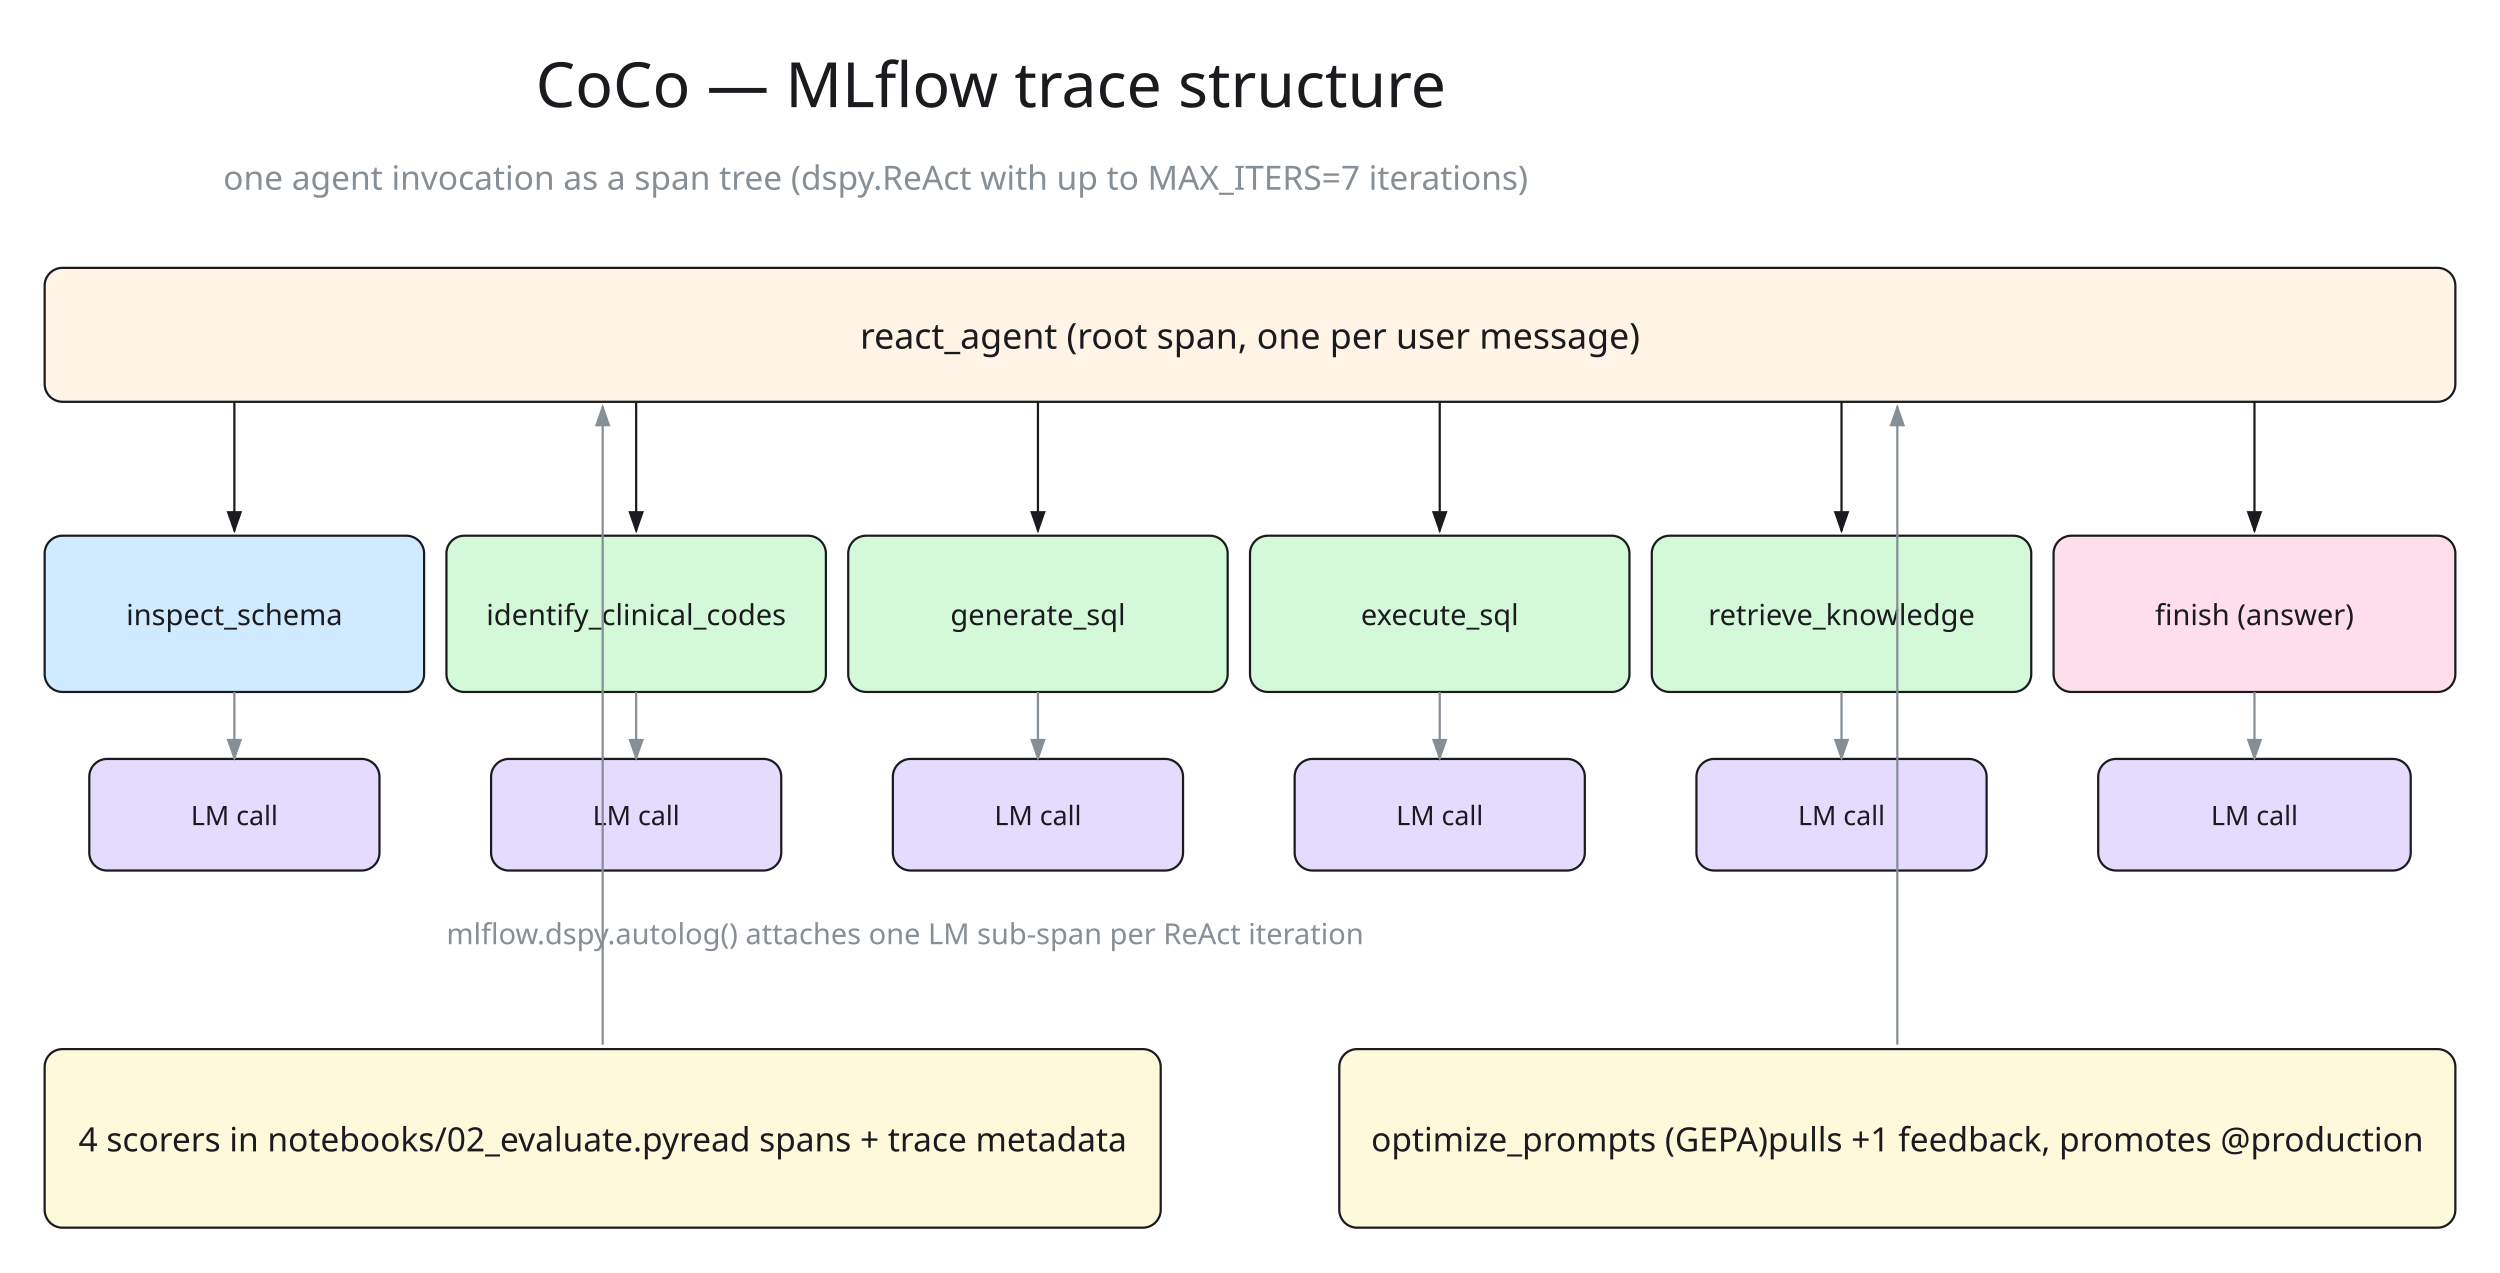
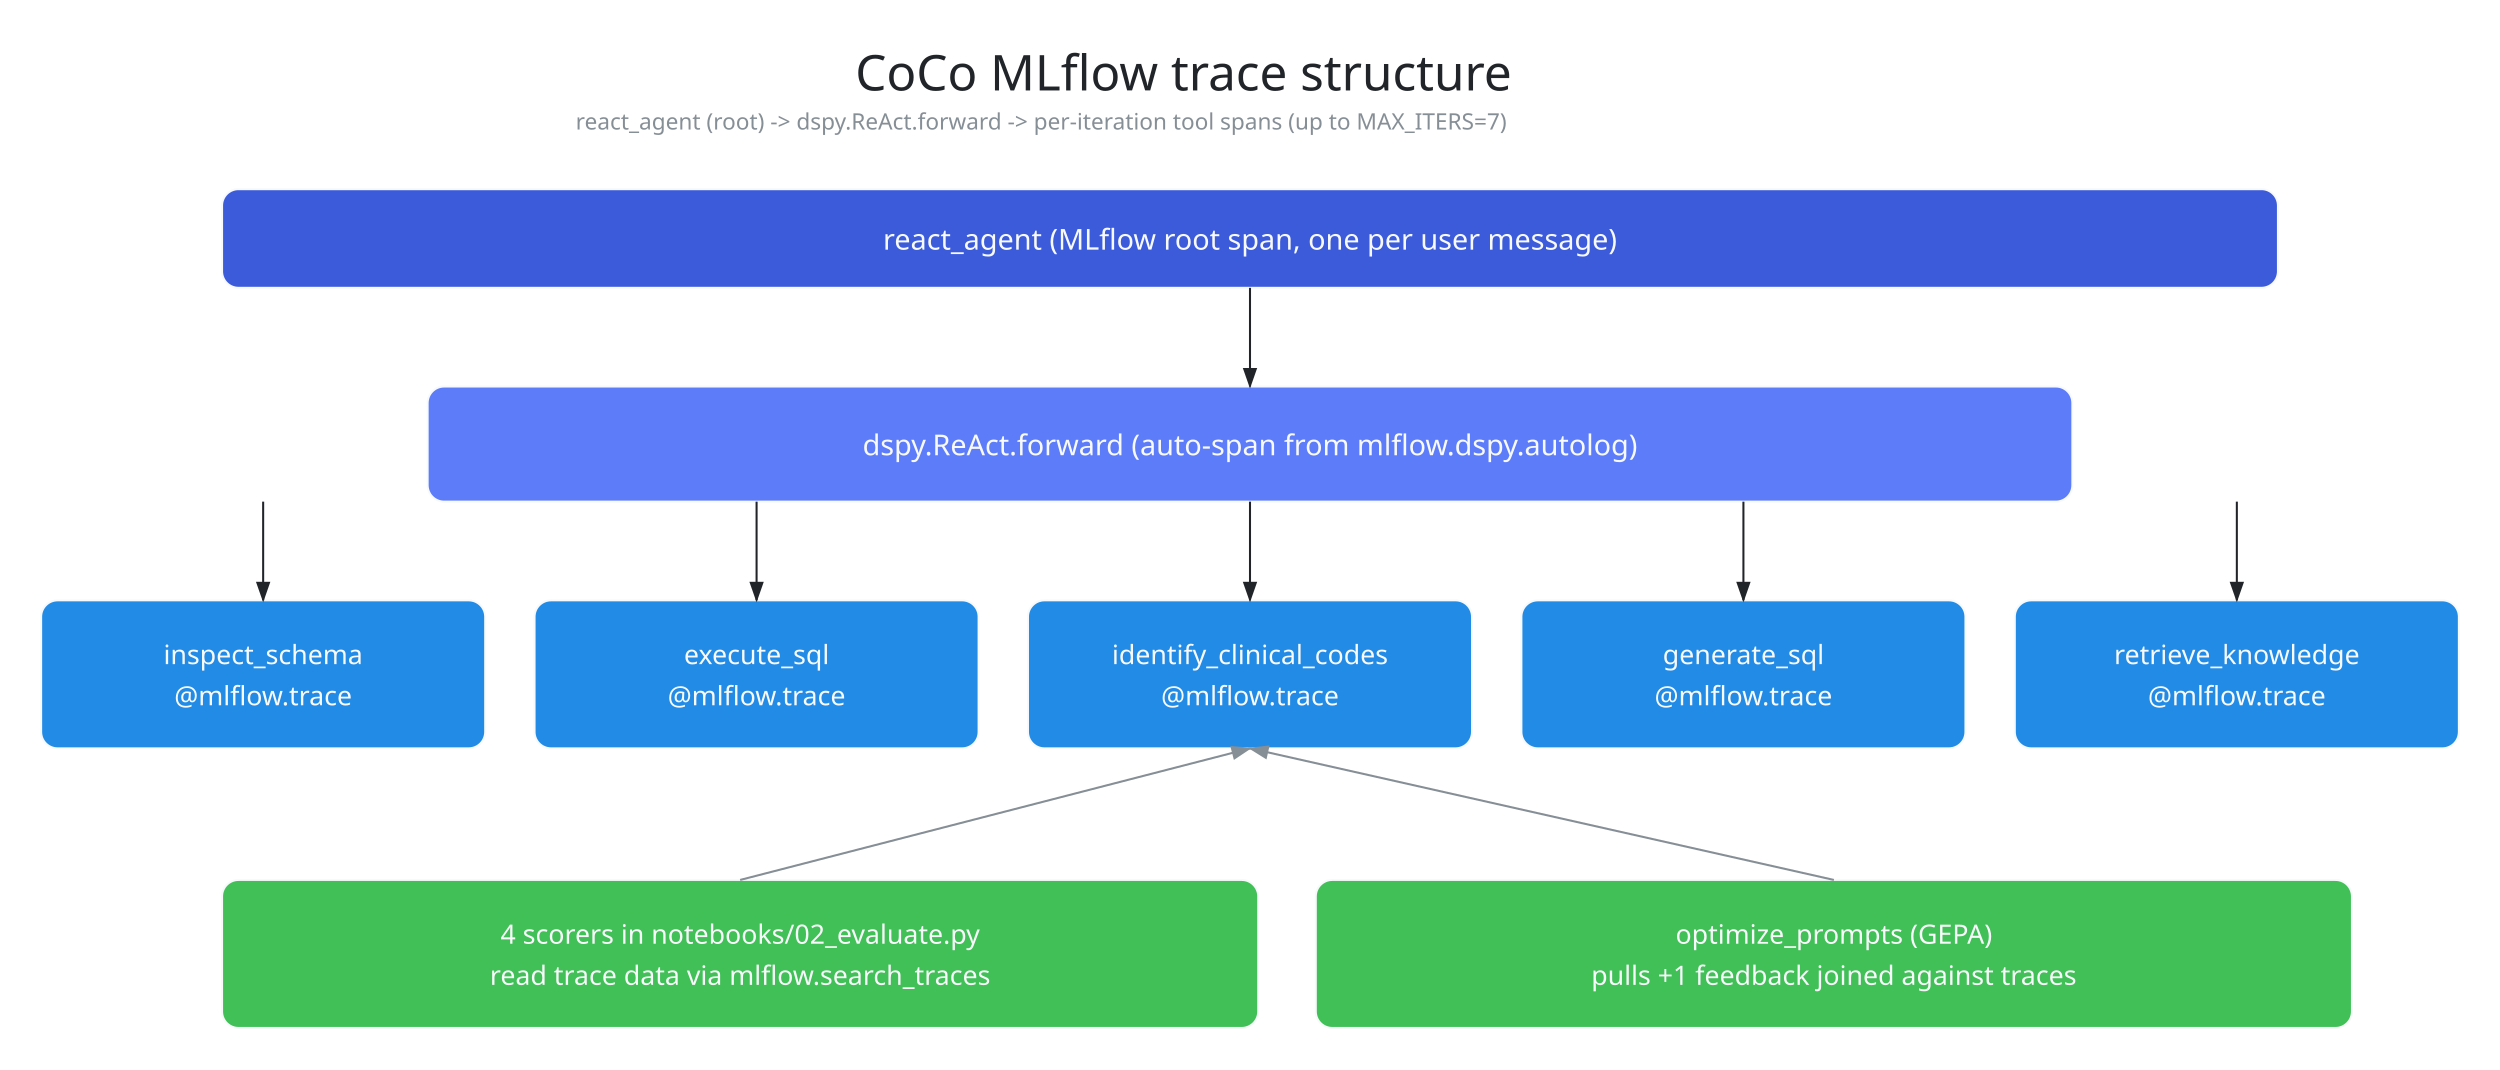
- <svg xmlns="http://www.w3.org/2000/svg" width="1120" height="570" viewBox="80 0 1120 570">
+ <svg xmlns="http://www.w3.org/2000/svg" width="1216" height="520" viewBox="-8 -4 1216 520">
  <defs>
-     <marker id="arrow-1b1b1f" markerWidth="10" markerHeight="7" refX="9" refY="3.5" orient="auto">
-       <polygon points="0 0, 10 3.5, 0 7" fill="#1b1b1f" />
+     <marker id="arrow-212529" markerWidth="10" markerHeight="7" refX="9" refY="3.5" orient="auto">
+       <polygon points="0 0, 10 3.5, 0 7" fill="#212529" />
    </marker>
    <marker id="arrow-868e96" markerWidth="10" markerHeight="7" refX="9" refY="3.5" orient="auto">
      <polygon points="0 0, 10 3.5, 0 7" fill="#868e96" />
    </marker>
    <style>text { font-family: "Segoe UI", system-ui, -apple-system, sans-serif; }</style>
  </defs>
-   <text x="320" y="48" font-size="28" fill="#1b1b1f">CoCo — MLflow trace structure</text>
-   <text x="180" y="85" font-size="15" fill="#868e96">one agent invocation as a span tree (dspy.ReAct with up to MAX_ITERS=7 iterations)</text>
-   <rect x="100" y="120" width="1080" height="60" rx="8" stroke="#1b1b1f" fill="#fff4e6" stroke-width="1" />
-   <text x="640" y="150" font-size="16" fill="#1b1b1f" text-anchor="middle" dominant-baseline="central">react_agent  (root span, one per user message)</text>
-   <rect x="100" y="240" width="170" height="70" rx="8" stroke="#1b1b1f" fill="#d0ebff" stroke-width="1" />
-   <text x="185" y="275" font-size="13" fill="#1b1b1f" text-anchor="middle" dominant-baseline="central">inspect_schema</text>
-   <rect x="280" y="240" width="170" height="70" rx="8" stroke="#1b1b1f" fill="#d3f9d8" stroke-width="1" />
-   <text x="365" y="275" font-size="13" fill="#1b1b1f" text-anchor="middle" dominant-baseline="central">identify_clinical_codes</text>
-   <rect x="460" y="240" width="170" height="70" rx="8" stroke="#1b1b1f" fill="#d3f9d8" stroke-width="1" />
-   <text x="545" y="275" font-size="13" fill="#1b1b1f" text-anchor="middle" dominant-baseline="central">generate_sql</text>
-   <rect x="640" y="240" width="170" height="70" rx="8" stroke="#1b1b1f" fill="#d3f9d8" stroke-width="1" />
-   <text x="725" y="275" font-size="13" fill="#1b1b1f" text-anchor="middle" dominant-baseline="central">execute_sql</text>
-   <rect x="820" y="240" width="170" height="70" rx="8" stroke="#1b1b1f" fill="#d3f9d8" stroke-width="1" />
-   <text x="905" y="275" font-size="13" fill="#1b1b1f" text-anchor="middle" dominant-baseline="central">retrieve_knowledge</text>
-   <rect x="1000" y="240" width="180" height="70" rx="8" stroke="#1b1b1f" fill="#ffdeeb" stroke-width="1" />
-   <text x="1090" y="275" font-size="13" fill="#1b1b1f" text-anchor="middle" dominant-baseline="central">finish (answer)</text>
-   <path d="M 185 180 L 185 238" stroke="#1b1b1f" fill="none" stroke-width="1" marker-end="url(#arrow-1b1b1f)" />
-   <path d="M 365 180 L 365 238" stroke="#1b1b1f" fill="none" stroke-width="1" marker-end="url(#arrow-1b1b1f)" />
-   <path d="M 545 180 L 545 238" stroke="#1b1b1f" fill="none" stroke-width="1" marker-end="url(#arrow-1b1b1f)" />
-   <path d="M 725 180 L 725 238" stroke="#1b1b1f" fill="none" stroke-width="1" marker-end="url(#arrow-1b1b1f)" />
-   <path d="M 905 180 L 905 238" stroke="#1b1b1f" fill="none" stroke-width="1" marker-end="url(#arrow-1b1b1f)" />
-   <path d="M 1090 180 L 1090 238" stroke="#1b1b1f" fill="none" stroke-width="1" marker-end="url(#arrow-1b1b1f)" />
-   <rect x="120" y="340" width="130" height="50" rx="8" stroke="#1b1b1f" fill="#e5dbff" stroke-width="1" />
-   <text x="185" y="365" font-size="12" fill="#1b1b1f" text-anchor="middle" dominant-baseline="central">LM call</text>
-   <rect x="300" y="340" width="130" height="50" rx="8" stroke="#1b1b1f" fill="#e5dbff" stroke-width="1" />
-   <text x="365" y="365" font-size="12" fill="#1b1b1f" text-anchor="middle" dominant-baseline="central">LM call</text>
-   <rect x="480" y="340" width="130" height="50" rx="8" stroke="#1b1b1f" fill="#e5dbff" stroke-width="1" />
-   <text x="545" y="365" font-size="12" fill="#1b1b1f" text-anchor="middle" dominant-baseline="central">LM call</text>
-   <rect x="660" y="340" width="130" height="50" rx="8" stroke="#1b1b1f" fill="#e5dbff" stroke-width="1" />
-   <text x="725" y="365" font-size="12" fill="#1b1b1f" text-anchor="middle" dominant-baseline="central">LM call</text>
-   <rect x="840" y="340" width="130" height="50" rx="8" stroke="#1b1b1f" fill="#e5dbff" stroke-width="1" />
-   <text x="905" y="365" font-size="12" fill="#1b1b1f" text-anchor="middle" dominant-baseline="central">LM call</text>
-   <rect x="1020" y="340" width="140" height="50" rx="8" stroke="#1b1b1f" fill="#e5dbff" stroke-width="1" />
-   <text x="1090" y="365" font-size="12" fill="#1b1b1f" text-anchor="middle" dominant-baseline="central">LM call</text>
-   <path d="M 185 310 L 185 340" stroke="#868e96" fill="none" stroke-width="1" marker-end="url(#arrow-868e96)" />
-   <path d="M 365 310 L 365 340" stroke="#868e96" fill="none" stroke-width="1" marker-end="url(#arrow-868e96)" />
-   <path d="M 545 310 L 545 340" stroke="#868e96" fill="none" stroke-width="1" marker-end="url(#arrow-868e96)" />
-   <path d="M 725 310 L 725 340" stroke="#868e96" fill="none" stroke-width="1" marker-end="url(#arrow-868e96)" />
-   <path d="M 905 310 L 905 340" stroke="#868e96" fill="none" stroke-width="1" marker-end="url(#arrow-868e96)" />
-   <path d="M 1090 310 L 1090 340" stroke="#868e96" fill="none" stroke-width="1" marker-end="url(#arrow-868e96)" />
-   <text x="280" y="423" font-size="13" fill="#868e96">mlflow.dspy.autolog() attaches one LM sub-span per ReAct iteration</text>
-   <rect x="100" y="470" width="500" height="80" rx="8" stroke="#1b1b1f" fill="#fff9db" stroke-width="1" />
-   <text x="350" y="510" font-size="15" fill="#1b1b1f" text-anchor="middle" dominant-baseline="central">4 scorers in notebooks/02_evaluate.py
- read spans + trace metadata</text>
-   <rect x="680" y="470" width="500" height="80" rx="8" stroke="#1b1b1f" fill="#fff9db" stroke-width="1" />
-   <text x="930" y="510" font-size="15" fill="#1b1b1f" text-anchor="middle" dominant-baseline="central">optimize_prompts (GEPA)
- pulls +1 feedback, promotes @production</text>
-   <path d="M 350 468 L 350 182" stroke="#868e96" fill="none" stroke-width="1" marker-end="url(#arrow-868e96)" />
-   <path d="M 930 468 L 930 182" stroke="#868e96" fill="none" stroke-width="1" marker-end="url(#arrow-868e96)" />
+   <text x="408" y="40" font-size="24" fill="#212529">CoCo MLflow trace structure</text>
+   <text x="272" y="59" font-size="11" fill="#868e96">react_agent (root) -&gt; dspy.ReAct.forward -&gt; per-iteration tool spans (up to MAX_ITERS=7)</text>
+   <rect x="100" y="88" width="1000" height="48" rx="8" stroke="#f8f9fa" fill="#3b5bdb" stroke-width="1" />
+   <text x="600" y="112" font-size="14" fill="#f8f9fa" text-anchor="middle" dominant-baseline="central">react_agent  (MLflow root span, one per user message)</text>
+   <rect x="200" y="184" width="800" height="56" rx="8" stroke="#f8f9fa" fill="#5c7cfa" stroke-width="1" />
+   <text x="600" y="212" font-size="14" fill="#f8f9fa" text-anchor="middle" dominant-baseline="central">dspy.ReAct.forward  (auto-span from mlflow.dspy.autolog)</text>
+   <rect x="12" y="288" width="216" height="72" rx="8" stroke="#f8f9fa" fill="#228be6" stroke-width="1" />
+   <text x="120" y="314" font-size="13" fill="#f8f9fa" text-anchor="middle" dominant-baseline="central">inspect_schema</text>
+   <text x="120" y="334" font-size="13" fill="#f8f9fa" text-anchor="middle" dominant-baseline="central">@mlflow.trace</text>
+   <rect x="252" y="288" width="216" height="72" rx="8" stroke="#f8f9fa" fill="#228be6" stroke-width="1" />
+   <text x="360" y="314" font-size="13" fill="#f8f9fa" text-anchor="middle" dominant-baseline="central">execute_sql</text>
+   <text x="360" y="334" font-size="13" fill="#f8f9fa" text-anchor="middle" dominant-baseline="central">@mlflow.trace</text>
+   <rect x="492" y="288" width="216" height="72" rx="8" stroke="#f8f9fa" fill="#228be6" stroke-width="1" />
+   <text x="600" y="314" font-size="13" fill="#f8f9fa" text-anchor="middle" dominant-baseline="central">identify_clinical_codes</text>
+   <text x="600" y="334" font-size="13" fill="#f8f9fa" text-anchor="middle" dominant-baseline="central">@mlflow.trace</text>
+   <rect x="732" y="288" width="216" height="72" rx="8" stroke="#f8f9fa" fill="#228be6" stroke-width="1" />
+   <text x="840" y="314" font-size="13" fill="#f8f9fa" text-anchor="middle" dominant-baseline="central">generate_sql</text>
+   <text x="840" y="334" font-size="13" fill="#f8f9fa" text-anchor="middle" dominant-baseline="central">@mlflow.trace</text>
+   <rect x="972" y="288" width="216" height="72" rx="8" stroke="#f8f9fa" fill="#228be6" stroke-width="1" />
+   <text x="1080" y="314" font-size="13" fill="#f8f9fa" text-anchor="middle" dominant-baseline="central">retrieve_knowledge</text>
+   <text x="1080" y="334" font-size="13" fill="#f8f9fa" text-anchor="middle" dominant-baseline="central">@mlflow.trace</text>
+   <path d="M 600 136 L 600 184" stroke="#212529" fill="none" stroke-width="1" marker-end="url(#arrow-212529)" />
+   <path d="M 120 240 L 120 288" stroke="#212529" fill="none" stroke-width="1" marker-end="url(#arrow-212529)" />
+   <path d="M 360 240 L 360 288" stroke="#212529" fill="none" stroke-width="1" marker-end="url(#arrow-212529)" />
+   <path d="M 600 240 L 600 288" stroke="#212529" fill="none" stroke-width="1" marker-end="url(#arrow-212529)" />
+   <path d="M 840 240 L 840 288" stroke="#212529" fill="none" stroke-width="1" marker-end="url(#arrow-212529)" />
+   <path d="M 1080 240 L 1080 288" stroke="#212529" fill="none" stroke-width="1" marker-end="url(#arrow-212529)" />
+   <rect x="100" y="424" width="504" height="72" rx="8" stroke="#f8f9fa" fill="#40c057" stroke-width="1" />
+   <text x="352" y="450" font-size="13" fill="#f8f9fa" text-anchor="middle" dominant-baseline="central">4 scorers in notebooks/02_evaluate.py</text>
+   <text x="352" y="470" font-size="13" fill="#f8f9fa" text-anchor="middle" dominant-baseline="central">read trace data via mlflow.search_traces</text>
+   <rect x="632" y="424" width="504" height="72" rx="8" stroke="#f8f9fa" fill="#40c057" stroke-width="1" />
+   <text x="884" y="450" font-size="13" fill="#f8f9fa" text-anchor="middle" dominant-baseline="central">optimize_prompts (GEPA)</text>
+   <text x="884" y="470" font-size="13" fill="#f8f9fa" text-anchor="middle" dominant-baseline="central">pulls +1 feedback joined against traces</text>
+   <path d="M 352 424 L 600 360" stroke="#868e96" fill="none" stroke-width="1" marker-end="url(#arrow-868e96)" />
+   <path d="M 884 424 L 600 360" stroke="#868e96" fill="none" stroke-width="1" marker-end="url(#arrow-868e96)" />
</svg>
